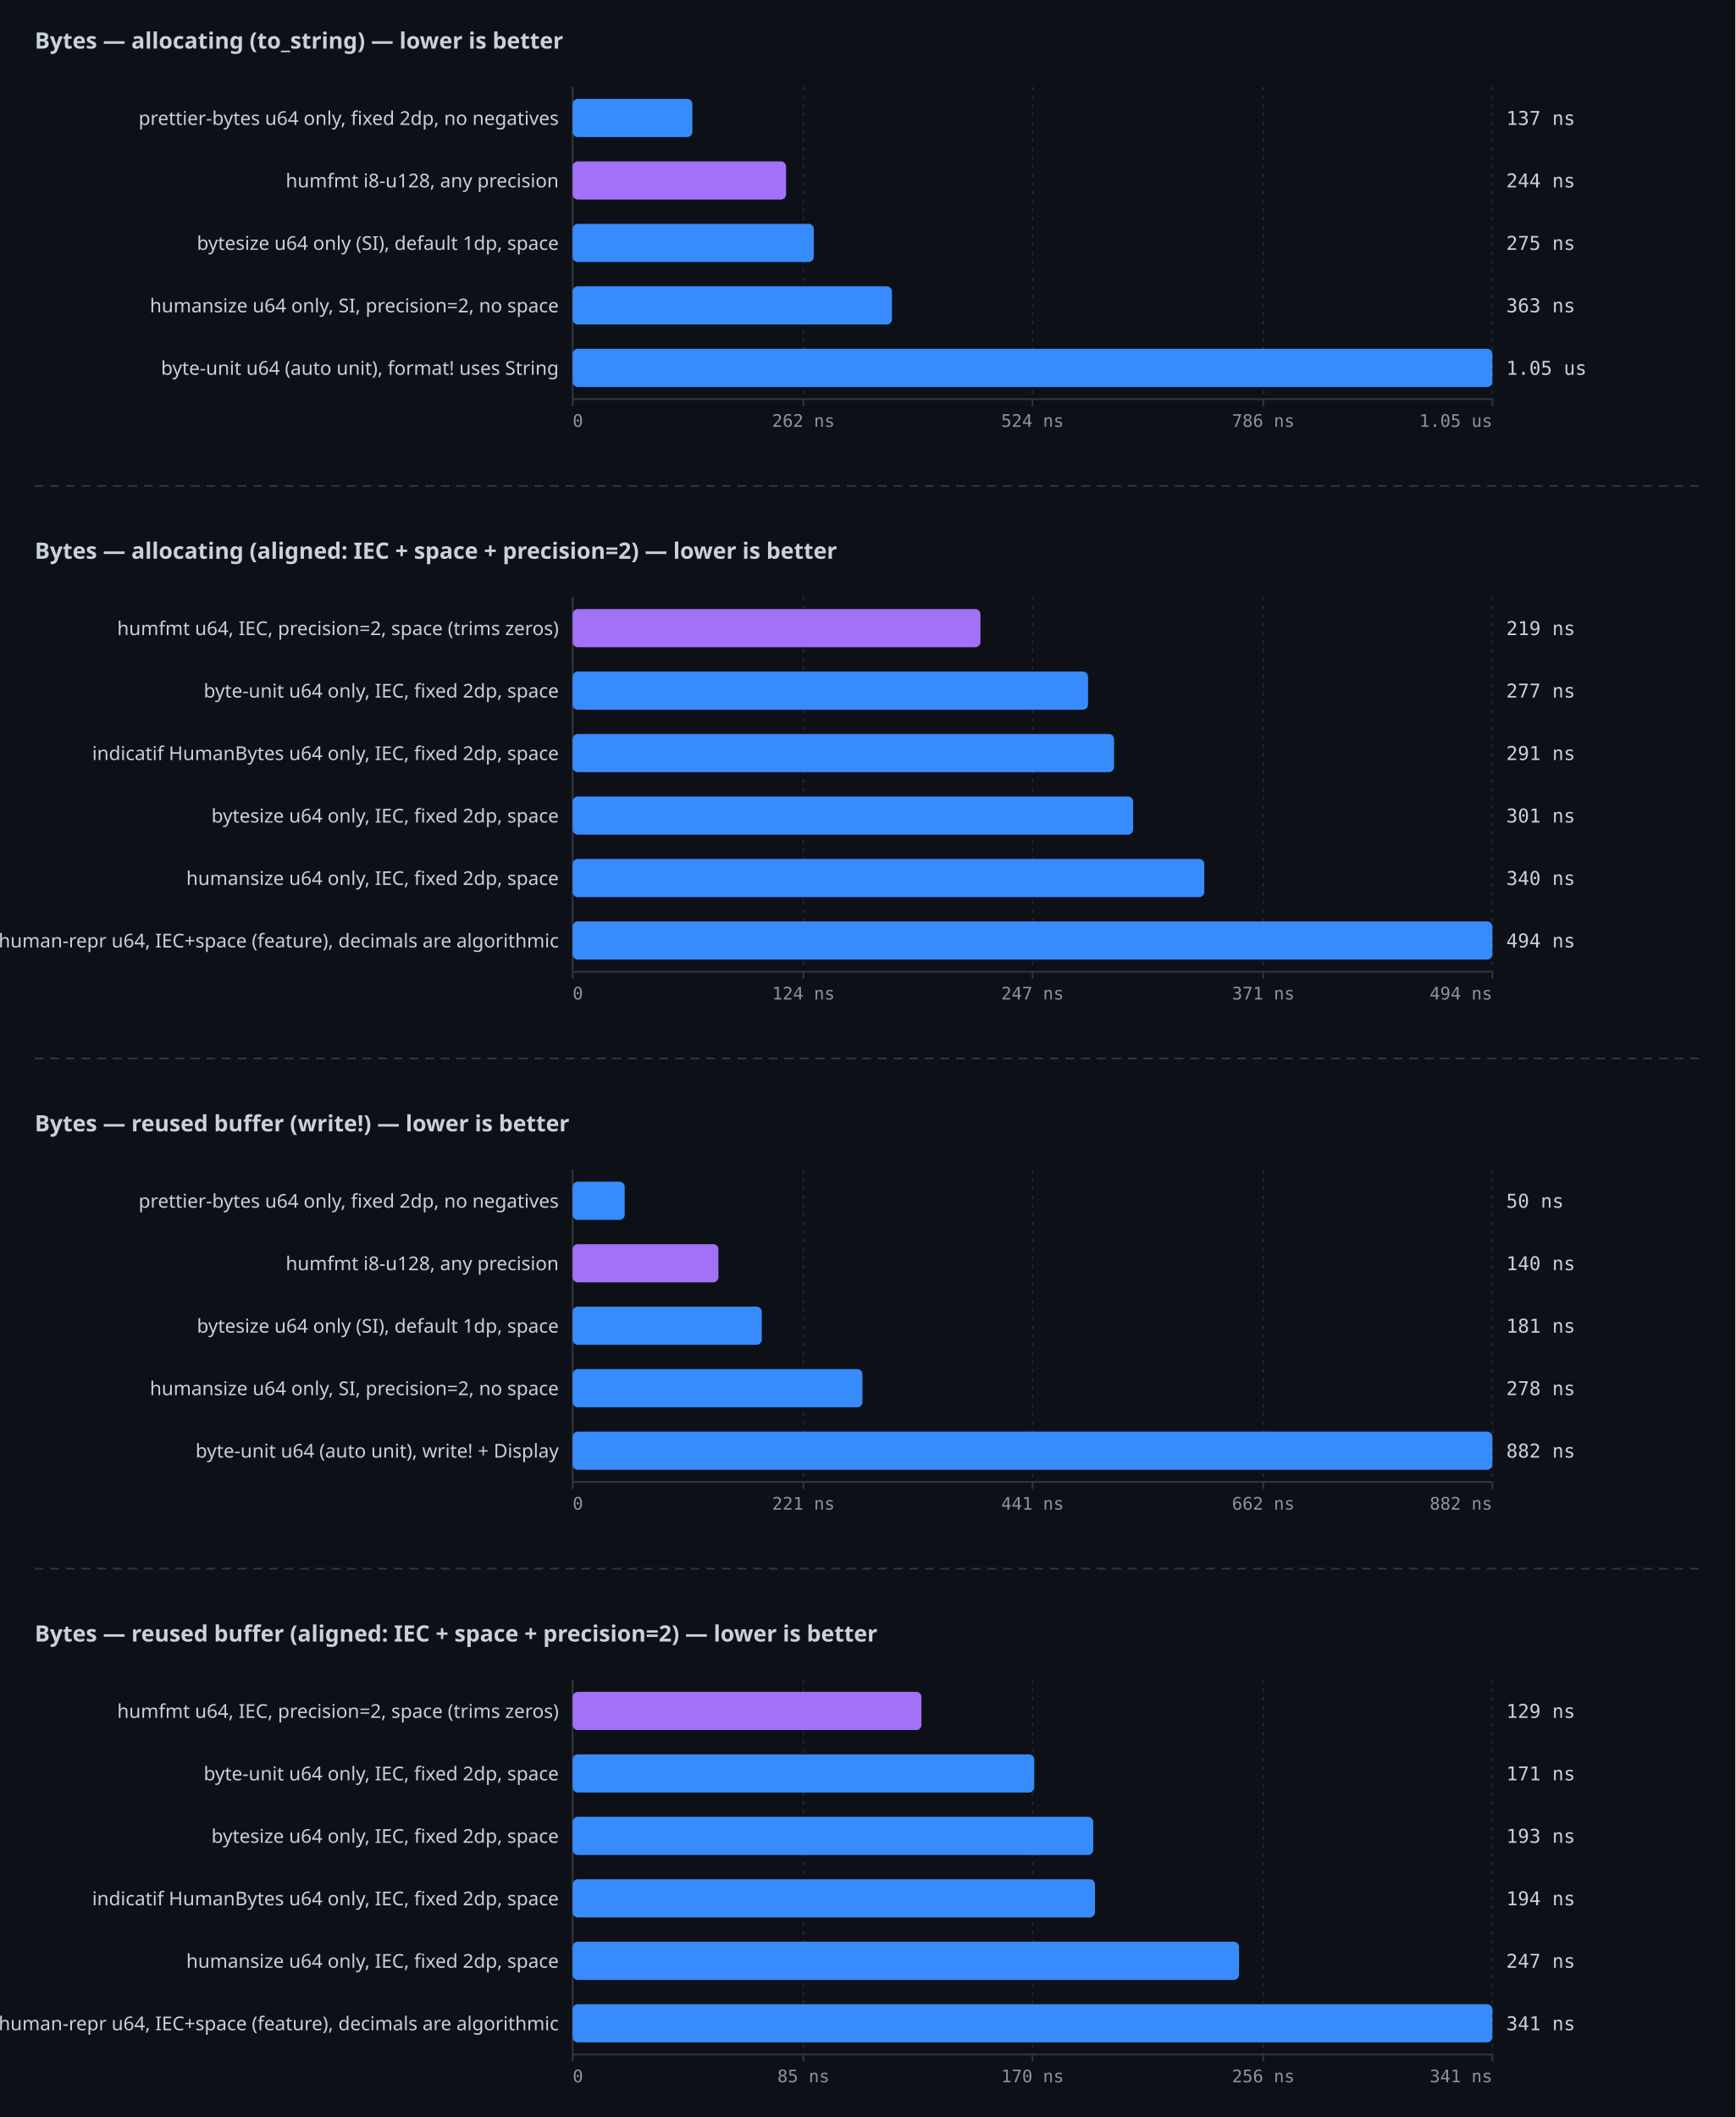
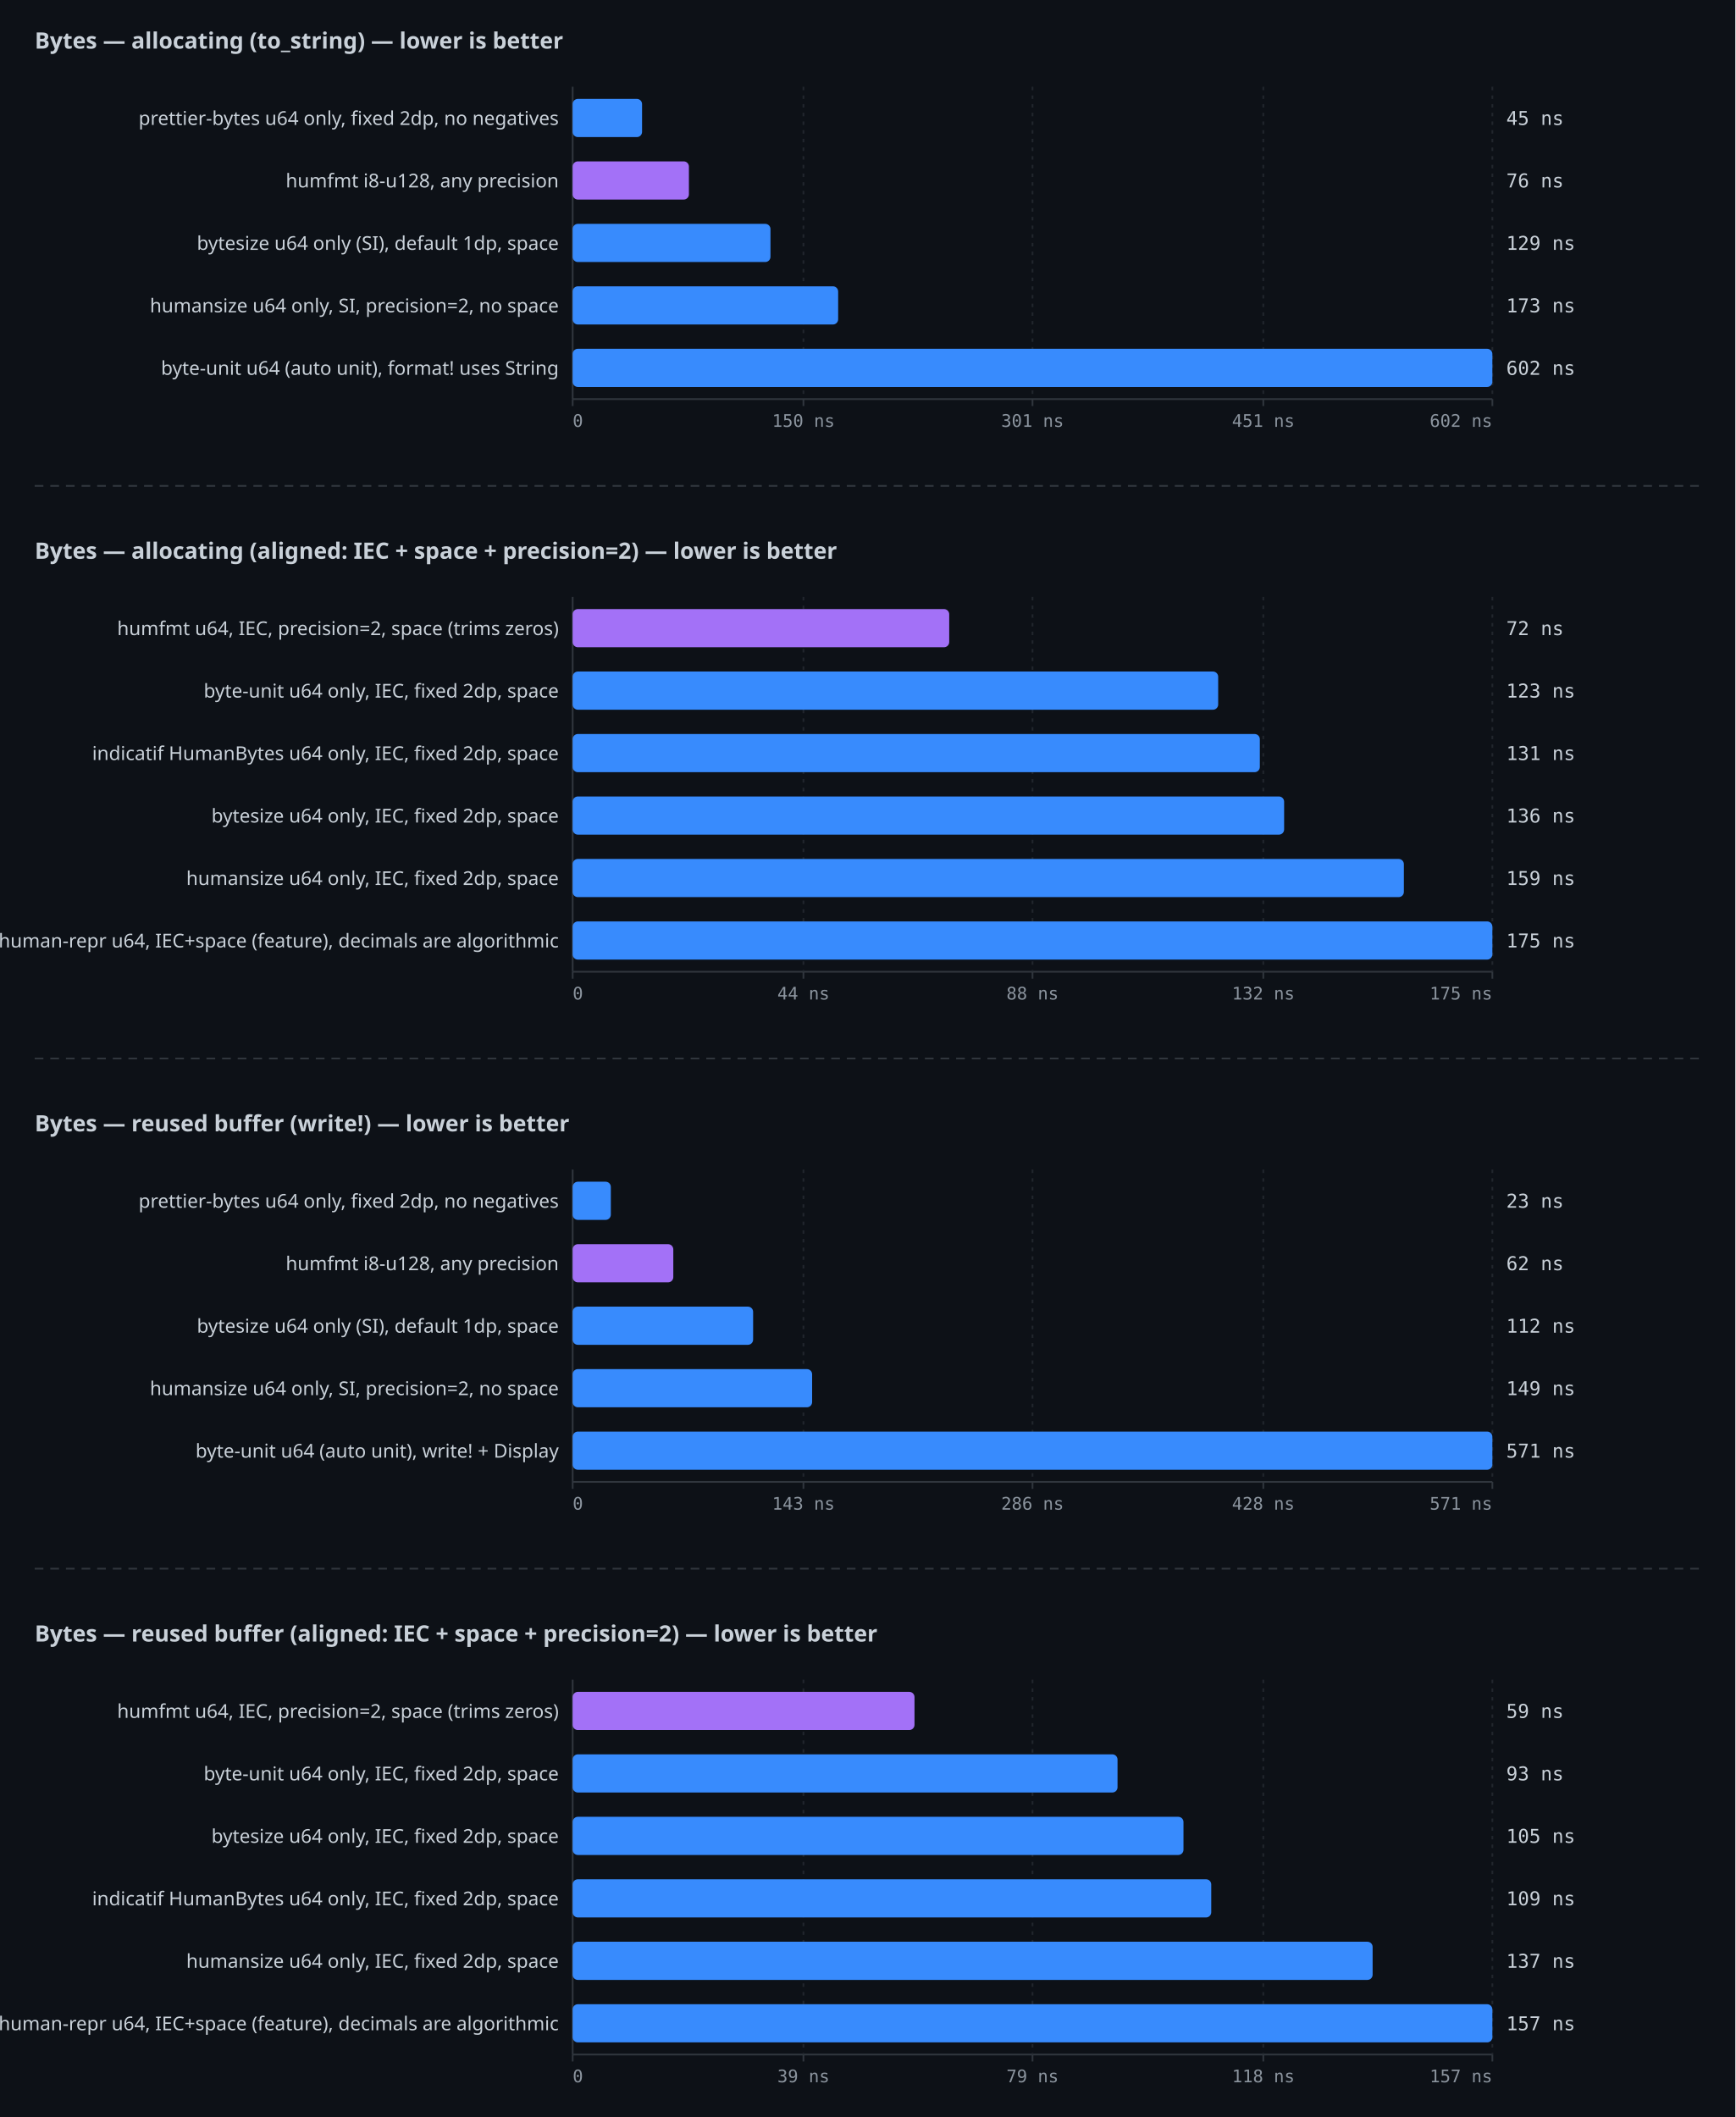
<svg xmlns="http://www.w3.org/2000/svg" width="1000" height="1220" viewBox="0 0 1000 1220">
  <rect width="100%" height="100%" fill="#0d1117" />
  <text x="20" y="28" fill="#c9d1d9" font-family="ui-sans-serif,system-ui,sans-serif" font-size="13" font-weight="600">Bytes — allocating (to_string) — lower is better</text>
  <line x1="330" y1="50" x2="330" y2="230" stroke="#30363d" stroke-width="1" />
  <line x1="330" y1="230" x2="860" y2="230" stroke="#30363d" stroke-width="1" />
  <line x1="330" y1="230" x2="330" y2="234" stroke="#30363d" stroke-width="1" />
  <text x="330" y="246" fill="#8b949e" font-family="ui-monospace,monospace" font-size="10" text-anchor="start">0</text>
  <line x1="463" y1="50" x2="463" y2="230" stroke="#21262d" stroke-width="1" stroke-dasharray="2 3" />
  <line x1="463" y1="230" x2="463" y2="234" stroke="#30363d" stroke-width="1" />
-   <text x="463" y="246" fill="#8b949e" font-family="ui-monospace,monospace" font-size="10" text-anchor="middle">262 ns</text>
+   <text x="463" y="246" fill="#8b949e" font-family="ui-monospace,monospace" font-size="10" text-anchor="middle">150 ns</text>
  <line x1="595" y1="50" x2="595" y2="230" stroke="#21262d" stroke-width="1" stroke-dasharray="2 3" />
  <line x1="595" y1="230" x2="595" y2="234" stroke="#30363d" stroke-width="1" />
-   <text x="595" y="246" fill="#8b949e" font-family="ui-monospace,monospace" font-size="10" text-anchor="middle">524 ns</text>
+   <text x="595" y="246" fill="#8b949e" font-family="ui-monospace,monospace" font-size="10" text-anchor="middle">301 ns</text>
  <line x1="728" y1="50" x2="728" y2="230" stroke="#21262d" stroke-width="1" stroke-dasharray="2 3" />
  <line x1="728" y1="230" x2="728" y2="234" stroke="#30363d" stroke-width="1" />
-   <text x="728" y="246" fill="#8b949e" font-family="ui-monospace,monospace" font-size="10" text-anchor="middle">786 ns</text>
+   <text x="728" y="246" fill="#8b949e" font-family="ui-monospace,monospace" font-size="10" text-anchor="middle">451 ns</text>
  <line x1="860" y1="50" x2="860" y2="230" stroke="#21262d" stroke-width="1" stroke-dasharray="2 3" />
  <line x1="860" y1="230" x2="860" y2="234" stroke="#30363d" stroke-width="1" />
-   <text x="860" y="246" fill="#8b949e" font-family="ui-monospace,monospace" font-size="10" text-anchor="end">1.05 us</text>
-   <rect x="330" y="57" width="69" height="22" fill="#388bfd" rx="3" />
+   <text x="860" y="246" fill="#8b949e" font-family="ui-monospace,monospace" font-size="10" text-anchor="end">602 ns</text>
+   <rect x="330" y="57" width="40" height="22" fill="#388bfd" rx="3" />
  <text x="322" y="72" fill="#c9d1d9" font-family="ui-sans-serif,system-ui,sans-serif" font-size="11" text-anchor="end">prettier-bytes  u64 only, fixed 2dp, no negatives</text>
-   <text x="868" y="72" fill="#c9d1d9" font-family="ui-monospace,monospace" font-size="11">137 ns</text>
-   <rect x="330" y="93" width="123" height="22" fill="#a371f7" rx="3" />
+   <text x="868" y="72" fill="#c9d1d9" font-family="ui-monospace,monospace" font-size="11">45 ns</text>
+   <rect x="330" y="93" width="67" height="22" fill="#a371f7" rx="3" />
  <text x="322" y="108" fill="#c9d1d9" font-family="ui-sans-serif,system-ui,sans-serif" font-size="11" text-anchor="end">humfmt  i8-u128, any precision</text>
-   <text x="868" y="108" fill="#c9d1d9" font-family="ui-monospace,monospace" font-size="11">244 ns</text>
-   <rect x="330" y="129" width="139" height="22" fill="#388bfd" rx="3" />
+   <text x="868" y="108" fill="#c9d1d9" font-family="ui-monospace,monospace" font-size="11">76 ns</text>
+   <rect x="330" y="129" width="114" height="22" fill="#388bfd" rx="3" />
  <text x="322" y="144" fill="#c9d1d9" font-family="ui-sans-serif,system-ui,sans-serif" font-size="11" text-anchor="end">bytesize  u64 only (SI), default 1dp, space</text>
-   <text x="868" y="144" fill="#c9d1d9" font-family="ui-monospace,monospace" font-size="11">275 ns</text>
-   <rect x="330" y="165" width="184" height="22" fill="#388bfd" rx="3" />
+   <text x="868" y="144" fill="#c9d1d9" font-family="ui-monospace,monospace" font-size="11">129 ns</text>
+   <rect x="330" y="165" width="153" height="22" fill="#388bfd" rx="3" />
  <text x="322" y="180" fill="#c9d1d9" font-family="ui-sans-serif,system-ui,sans-serif" font-size="11" text-anchor="end">humansize  u64 only, SI, precision=2, no space</text>
-   <text x="868" y="180" fill="#c9d1d9" font-family="ui-monospace,monospace" font-size="11">363 ns</text>
+   <text x="868" y="180" fill="#c9d1d9" font-family="ui-monospace,monospace" font-size="11">173 ns</text>
  <rect x="330" y="201" width="530" height="22" fill="#388bfd" rx="3" />
  <text x="322" y="216" fill="#c9d1d9" font-family="ui-sans-serif,system-ui,sans-serif" font-size="11" text-anchor="end">byte-unit  u64 (auto unit), format! uses String</text>
-   <text x="868" y="216" fill="#c9d1d9" font-family="ui-monospace,monospace" font-size="11">1.05 us</text>
+   <text x="868" y="216" fill="#c9d1d9" font-family="ui-monospace,monospace" font-size="11">602 ns</text>
  <line x1="20" y1="280" x2="980" y2="280" stroke="#30363d" stroke-width="1" stroke-dasharray="5 4" />
  <text x="20" y="322" fill="#c9d1d9" font-family="ui-sans-serif,system-ui,sans-serif" font-size="13" font-weight="600">Bytes — allocating (aligned: IEC + space + precision=2) — lower is better</text>
  <line x1="330" y1="344" x2="330" y2="560" stroke="#30363d" stroke-width="1" />
  <line x1="330" y1="560" x2="860" y2="560" stroke="#30363d" stroke-width="1" />
  <line x1="330" y1="560" x2="330" y2="564" stroke="#30363d" stroke-width="1" />
  <text x="330" y="576" fill="#8b949e" font-family="ui-monospace,monospace" font-size="10" text-anchor="start">0</text>
  <line x1="463" y1="344" x2="463" y2="560" stroke="#21262d" stroke-width="1" stroke-dasharray="2 3" />
  <line x1="463" y1="560" x2="463" y2="564" stroke="#30363d" stroke-width="1" />
-   <text x="463" y="576" fill="#8b949e" font-family="ui-monospace,monospace" font-size="10" text-anchor="middle">124 ns</text>
+   <text x="463" y="576" fill="#8b949e" font-family="ui-monospace,monospace" font-size="10" text-anchor="middle">44 ns</text>
  <line x1="595" y1="344" x2="595" y2="560" stroke="#21262d" stroke-width="1" stroke-dasharray="2 3" />
  <line x1="595" y1="560" x2="595" y2="564" stroke="#30363d" stroke-width="1" />
-   <text x="595" y="576" fill="#8b949e" font-family="ui-monospace,monospace" font-size="10" text-anchor="middle">247 ns</text>
+   <text x="595" y="576" fill="#8b949e" font-family="ui-monospace,monospace" font-size="10" text-anchor="middle">88 ns</text>
  <line x1="728" y1="344" x2="728" y2="560" stroke="#21262d" stroke-width="1" stroke-dasharray="2 3" />
  <line x1="728" y1="560" x2="728" y2="564" stroke="#30363d" stroke-width="1" />
-   <text x="728" y="576" fill="#8b949e" font-family="ui-monospace,monospace" font-size="10" text-anchor="middle">371 ns</text>
+   <text x="728" y="576" fill="#8b949e" font-family="ui-monospace,monospace" font-size="10" text-anchor="middle">132 ns</text>
  <line x1="860" y1="344" x2="860" y2="560" stroke="#21262d" stroke-width="1" stroke-dasharray="2 3" />
  <line x1="860" y1="560" x2="860" y2="564" stroke="#30363d" stroke-width="1" />
-   <text x="860" y="576" fill="#8b949e" font-family="ui-monospace,monospace" font-size="10" text-anchor="end">494 ns</text>
-   <rect x="330" y="351" width="235" height="22" fill="#a371f7" rx="3" />
+   <text x="860" y="576" fill="#8b949e" font-family="ui-monospace,monospace" font-size="10" text-anchor="end">175 ns</text>
+   <rect x="330" y="351" width="217" height="22" fill="#a371f7" rx="3" />
  <text x="322" y="366" fill="#c9d1d9" font-family="ui-sans-serif,system-ui,sans-serif" font-size="11" text-anchor="end">humfmt  u64, IEC, precision=2, space (trims zeros)</text>
-   <text x="868" y="366" fill="#c9d1d9" font-family="ui-monospace,monospace" font-size="11">219 ns</text>
-   <rect x="330" y="387" width="297" height="22" fill="#388bfd" rx="3" />
+   <text x="868" y="366" fill="#c9d1d9" font-family="ui-monospace,monospace" font-size="11">72 ns</text>
+   <rect x="330" y="387" width="372" height="22" fill="#388bfd" rx="3" />
  <text x="322" y="402" fill="#c9d1d9" font-family="ui-sans-serif,system-ui,sans-serif" font-size="11" text-anchor="end">byte-unit  u64 only, IEC, fixed 2dp, space</text>
-   <text x="868" y="402" fill="#c9d1d9" font-family="ui-monospace,monospace" font-size="11">277 ns</text>
-   <rect x="330" y="423" width="312" height="22" fill="#388bfd" rx="3" />
+   <text x="868" y="402" fill="#c9d1d9" font-family="ui-monospace,monospace" font-size="11">123 ns</text>
+   <rect x="330" y="423" width="396" height="22" fill="#388bfd" rx="3" />
  <text x="322" y="438" fill="#c9d1d9" font-family="ui-sans-serif,system-ui,sans-serif" font-size="11" text-anchor="end">indicatif HumanBytes  u64 only, IEC, fixed 2dp, space</text>
-   <text x="868" y="438" fill="#c9d1d9" font-family="ui-monospace,monospace" font-size="11">291 ns</text>
-   <rect x="330" y="459" width="323" height="22" fill="#388bfd" rx="3" />
+   <text x="868" y="438" fill="#c9d1d9" font-family="ui-monospace,monospace" font-size="11">131 ns</text>
+   <rect x="330" y="459" width="410" height="22" fill="#388bfd" rx="3" />
  <text x="322" y="474" fill="#c9d1d9" font-family="ui-sans-serif,system-ui,sans-serif" font-size="11" text-anchor="end">bytesize  u64 only, IEC, fixed 2dp, space</text>
-   <text x="868" y="474" fill="#c9d1d9" font-family="ui-monospace,monospace" font-size="11">301 ns</text>
-   <rect x="330" y="495" width="364" height="22" fill="#388bfd" rx="3" />
+   <text x="868" y="474" fill="#c9d1d9" font-family="ui-monospace,monospace" font-size="11">136 ns</text>
+   <rect x="330" y="495" width="479" height="22" fill="#388bfd" rx="3" />
  <text x="322" y="510" fill="#c9d1d9" font-family="ui-sans-serif,system-ui,sans-serif" font-size="11" text-anchor="end">humansize  u64 only, IEC, fixed 2dp, space</text>
-   <text x="868" y="510" fill="#c9d1d9" font-family="ui-monospace,monospace" font-size="11">340 ns</text>
+   <text x="868" y="510" fill="#c9d1d9" font-family="ui-monospace,monospace" font-size="11">159 ns</text>
  <rect x="330" y="531" width="530" height="22" fill="#388bfd" rx="3" />
  <text x="322" y="546" fill="#c9d1d9" font-family="ui-sans-serif,system-ui,sans-serif" font-size="11" text-anchor="end">human-repr  u64, IEC+space (feature), decimals are algorithmic</text>
-   <text x="868" y="546" fill="#c9d1d9" font-family="ui-monospace,monospace" font-size="11">494 ns</text>
+   <text x="868" y="546" fill="#c9d1d9" font-family="ui-monospace,monospace" font-size="11">175 ns</text>
  <line x1="20" y1="610" x2="980" y2="610" stroke="#30363d" stroke-width="1" stroke-dasharray="5 4" />
  <text x="20" y="652" fill="#c9d1d9" font-family="ui-sans-serif,system-ui,sans-serif" font-size="13" font-weight="600">Bytes — reused buffer (write!) — lower is better</text>
  <line x1="330" y1="674" x2="330" y2="854" stroke="#30363d" stroke-width="1" />
  <line x1="330" y1="854" x2="860" y2="854" stroke="#30363d" stroke-width="1" />
  <line x1="330" y1="854" x2="330" y2="858" stroke="#30363d" stroke-width="1" />
  <text x="330" y="870" fill="#8b949e" font-family="ui-monospace,monospace" font-size="10" text-anchor="start">0</text>
  <line x1="463" y1="674" x2="463" y2="854" stroke="#21262d" stroke-width="1" stroke-dasharray="2 3" />
  <line x1="463" y1="854" x2="463" y2="858" stroke="#30363d" stroke-width="1" />
-   <text x="463" y="870" fill="#8b949e" font-family="ui-monospace,monospace" font-size="10" text-anchor="middle">221 ns</text>
+   <text x="463" y="870" fill="#8b949e" font-family="ui-monospace,monospace" font-size="10" text-anchor="middle">143 ns</text>
  <line x1="595" y1="674" x2="595" y2="854" stroke="#21262d" stroke-width="1" stroke-dasharray="2 3" />
  <line x1="595" y1="854" x2="595" y2="858" stroke="#30363d" stroke-width="1" />
-   <text x="595" y="870" fill="#8b949e" font-family="ui-monospace,monospace" font-size="10" text-anchor="middle">441 ns</text>
+   <text x="595" y="870" fill="#8b949e" font-family="ui-monospace,monospace" font-size="10" text-anchor="middle">286 ns</text>
  <line x1="728" y1="674" x2="728" y2="854" stroke="#21262d" stroke-width="1" stroke-dasharray="2 3" />
  <line x1="728" y1="854" x2="728" y2="858" stroke="#30363d" stroke-width="1" />
-   <text x="728" y="870" fill="#8b949e" font-family="ui-monospace,monospace" font-size="10" text-anchor="middle">662 ns</text>
+   <text x="728" y="870" fill="#8b949e" font-family="ui-monospace,monospace" font-size="10" text-anchor="middle">428 ns</text>
  <line x1="860" y1="674" x2="860" y2="854" stroke="#21262d" stroke-width="1" stroke-dasharray="2 3" />
  <line x1="860" y1="854" x2="860" y2="858" stroke="#30363d" stroke-width="1" />
-   <text x="860" y="870" fill="#8b949e" font-family="ui-monospace,monospace" font-size="10" text-anchor="end">882 ns</text>
-   <rect x="330" y="681" width="30" height="22" fill="#388bfd" rx="3" />
+   <text x="860" y="870" fill="#8b949e" font-family="ui-monospace,monospace" font-size="10" text-anchor="end">571 ns</text>
+   <rect x="330" y="681" width="22" height="22" fill="#388bfd" rx="3" />
  <text x="322" y="696" fill="#c9d1d9" font-family="ui-sans-serif,system-ui,sans-serif" font-size="11" text-anchor="end">prettier-bytes  u64 only, fixed 2dp, no negatives</text>
-   <text x="868" y="696" fill="#c9d1d9" font-family="ui-monospace,monospace" font-size="11">50 ns</text>
-   <rect x="330" y="717" width="84" height="22" fill="#a371f7" rx="3" />
+   <text x="868" y="696" fill="#c9d1d9" font-family="ui-monospace,monospace" font-size="11">23 ns</text>
+   <rect x="330" y="717" width="58" height="22" fill="#a371f7" rx="3" />
  <text x="322" y="732" fill="#c9d1d9" font-family="ui-sans-serif,system-ui,sans-serif" font-size="11" text-anchor="end">humfmt  i8-u128, any precision</text>
-   <text x="868" y="732" fill="#c9d1d9" font-family="ui-monospace,monospace" font-size="11">140 ns</text>
-   <rect x="330" y="753" width="109" height="22" fill="#388bfd" rx="3" />
+   <text x="868" y="732" fill="#c9d1d9" font-family="ui-monospace,monospace" font-size="11">62 ns</text>
+   <rect x="330" y="753" width="104" height="22" fill="#388bfd" rx="3" />
  <text x="322" y="768" fill="#c9d1d9" font-family="ui-sans-serif,system-ui,sans-serif" font-size="11" text-anchor="end">bytesize  u64 only (SI), default 1dp, space</text>
-   <text x="868" y="768" fill="#c9d1d9" font-family="ui-monospace,monospace" font-size="11">181 ns</text>
-   <rect x="330" y="789" width="167" height="22" fill="#388bfd" rx="3" />
+   <text x="868" y="768" fill="#c9d1d9" font-family="ui-monospace,monospace" font-size="11">112 ns</text>
+   <rect x="330" y="789" width="138" height="22" fill="#388bfd" rx="3" />
  <text x="322" y="804" fill="#c9d1d9" font-family="ui-sans-serif,system-ui,sans-serif" font-size="11" text-anchor="end">humansize  u64 only, SI, precision=2, no space</text>
-   <text x="868" y="804" fill="#c9d1d9" font-family="ui-monospace,monospace" font-size="11">278 ns</text>
+   <text x="868" y="804" fill="#c9d1d9" font-family="ui-monospace,monospace" font-size="11">149 ns</text>
  <rect x="330" y="825" width="530" height="22" fill="#388bfd" rx="3" />
  <text x="322" y="840" fill="#c9d1d9" font-family="ui-sans-serif,system-ui,sans-serif" font-size="11" text-anchor="end">byte-unit  u64 (auto unit), write! + Display</text>
-   <text x="868" y="840" fill="#c9d1d9" font-family="ui-monospace,monospace" font-size="11">882 ns</text>
+   <text x="868" y="840" fill="#c9d1d9" font-family="ui-monospace,monospace" font-size="11">571 ns</text>
  <line x1="20" y1="904" x2="980" y2="904" stroke="#30363d" stroke-width="1" stroke-dasharray="5 4" />
  <text x="20" y="946" fill="#c9d1d9" font-family="ui-sans-serif,system-ui,sans-serif" font-size="13" font-weight="600">Bytes — reused buffer (aligned: IEC + space + precision=2) — lower is better</text>
  <line x1="330" y1="968" x2="330" y2="1184" stroke="#30363d" stroke-width="1" />
  <line x1="330" y1="1184" x2="860" y2="1184" stroke="#30363d" stroke-width="1" />
  <line x1="330" y1="1184" x2="330" y2="1188" stroke="#30363d" stroke-width="1" />
  <text x="330" y="1200" fill="#8b949e" font-family="ui-monospace,monospace" font-size="10" text-anchor="start">0</text>
  <line x1="463" y1="968" x2="463" y2="1184" stroke="#21262d" stroke-width="1" stroke-dasharray="2 3" />
  <line x1="463" y1="1184" x2="463" y2="1188" stroke="#30363d" stroke-width="1" />
-   <text x="463" y="1200" fill="#8b949e" font-family="ui-monospace,monospace" font-size="10" text-anchor="middle">85 ns</text>
+   <text x="463" y="1200" fill="#8b949e" font-family="ui-monospace,monospace" font-size="10" text-anchor="middle">39 ns</text>
  <line x1="595" y1="968" x2="595" y2="1184" stroke="#21262d" stroke-width="1" stroke-dasharray="2 3" />
  <line x1="595" y1="1184" x2="595" y2="1188" stroke="#30363d" stroke-width="1" />
-   <text x="595" y="1200" fill="#8b949e" font-family="ui-monospace,monospace" font-size="10" text-anchor="middle">170 ns</text>
+   <text x="595" y="1200" fill="#8b949e" font-family="ui-monospace,monospace" font-size="10" text-anchor="middle">79 ns</text>
  <line x1="728" y1="968" x2="728" y2="1184" stroke="#21262d" stroke-width="1" stroke-dasharray="2 3" />
  <line x1="728" y1="1184" x2="728" y2="1188" stroke="#30363d" stroke-width="1" />
-   <text x="728" y="1200" fill="#8b949e" font-family="ui-monospace,monospace" font-size="10" text-anchor="middle">256 ns</text>
+   <text x="728" y="1200" fill="#8b949e" font-family="ui-monospace,monospace" font-size="10" text-anchor="middle">118 ns</text>
  <line x1="860" y1="968" x2="860" y2="1184" stroke="#21262d" stroke-width="1" stroke-dasharray="2 3" />
  <line x1="860" y1="1184" x2="860" y2="1188" stroke="#30363d" stroke-width="1" />
-   <text x="860" y="1200" fill="#8b949e" font-family="ui-monospace,monospace" font-size="10" text-anchor="end">341 ns</text>
-   <rect x="330" y="975" width="201" height="22" fill="#a371f7" rx="3" />
+   <text x="860" y="1200" fill="#8b949e" font-family="ui-monospace,monospace" font-size="10" text-anchor="end">157 ns</text>
+   <rect x="330" y="975" width="197" height="22" fill="#a371f7" rx="3" />
  <text x="322" y="990" fill="#c9d1d9" font-family="ui-sans-serif,system-ui,sans-serif" font-size="11" text-anchor="end">humfmt  u64, IEC, precision=2, space (trims zeros)</text>
-   <text x="868" y="990" fill="#c9d1d9" font-family="ui-monospace,monospace" font-size="11">129 ns</text>
-   <rect x="330" y="1011" width="266" height="22" fill="#388bfd" rx="3" />
+   <text x="868" y="990" fill="#c9d1d9" font-family="ui-monospace,monospace" font-size="11">59 ns</text>
+   <rect x="330" y="1011" width="314" height="22" fill="#388bfd" rx="3" />
  <text x="322" y="1026" fill="#c9d1d9" font-family="ui-sans-serif,system-ui,sans-serif" font-size="11" text-anchor="end">byte-unit  u64 only, IEC, fixed 2dp, space</text>
-   <text x="868" y="1026" fill="#c9d1d9" font-family="ui-monospace,monospace" font-size="11">171 ns</text>
-   <rect x="330" y="1047" width="300" height="22" fill="#388bfd" rx="3" />
+   <text x="868" y="1026" fill="#c9d1d9" font-family="ui-monospace,monospace" font-size="11">93 ns</text>
+   <rect x="330" y="1047" width="352" height="22" fill="#388bfd" rx="3" />
  <text x="322" y="1062" fill="#c9d1d9" font-family="ui-sans-serif,system-ui,sans-serif" font-size="11" text-anchor="end">bytesize  u64 only, IEC, fixed 2dp, space</text>
-   <text x="868" y="1062" fill="#c9d1d9" font-family="ui-monospace,monospace" font-size="11">193 ns</text>
-   <rect x="330" y="1083" width="301" height="22" fill="#388bfd" rx="3" />
+   <text x="868" y="1062" fill="#c9d1d9" font-family="ui-monospace,monospace" font-size="11">105 ns</text>
+   <rect x="330" y="1083" width="368" height="22" fill="#388bfd" rx="3" />
  <text x="322" y="1098" fill="#c9d1d9" font-family="ui-sans-serif,system-ui,sans-serif" font-size="11" text-anchor="end">indicatif HumanBytes  u64 only, IEC, fixed 2dp, space</text>
-   <text x="868" y="1098" fill="#c9d1d9" font-family="ui-monospace,monospace" font-size="11">194 ns</text>
-   <rect x="330" y="1119" width="384" height="22" fill="#388bfd" rx="3" />
+   <text x="868" y="1098" fill="#c9d1d9" font-family="ui-monospace,monospace" font-size="11">109 ns</text>
+   <rect x="330" y="1119" width="461" height="22" fill="#388bfd" rx="3" />
  <text x="322" y="1134" fill="#c9d1d9" font-family="ui-sans-serif,system-ui,sans-serif" font-size="11" text-anchor="end">humansize  u64 only, IEC, fixed 2dp, space</text>
-   <text x="868" y="1134" fill="#c9d1d9" font-family="ui-monospace,monospace" font-size="11">247 ns</text>
+   <text x="868" y="1134" fill="#c9d1d9" font-family="ui-monospace,monospace" font-size="11">137 ns</text>
  <rect x="330" y="1155" width="530" height="22" fill="#388bfd" rx="3" />
  <text x="322" y="1170" fill="#c9d1d9" font-family="ui-sans-serif,system-ui,sans-serif" font-size="11" text-anchor="end">human-repr  u64, IEC+space (feature), decimals are algorithmic</text>
-   <text x="868" y="1170" fill="#c9d1d9" font-family="ui-monospace,monospace" font-size="11">341 ns</text>
+   <text x="868" y="1170" fill="#c9d1d9" font-family="ui-monospace,monospace" font-size="11">157 ns</text>
</svg>
